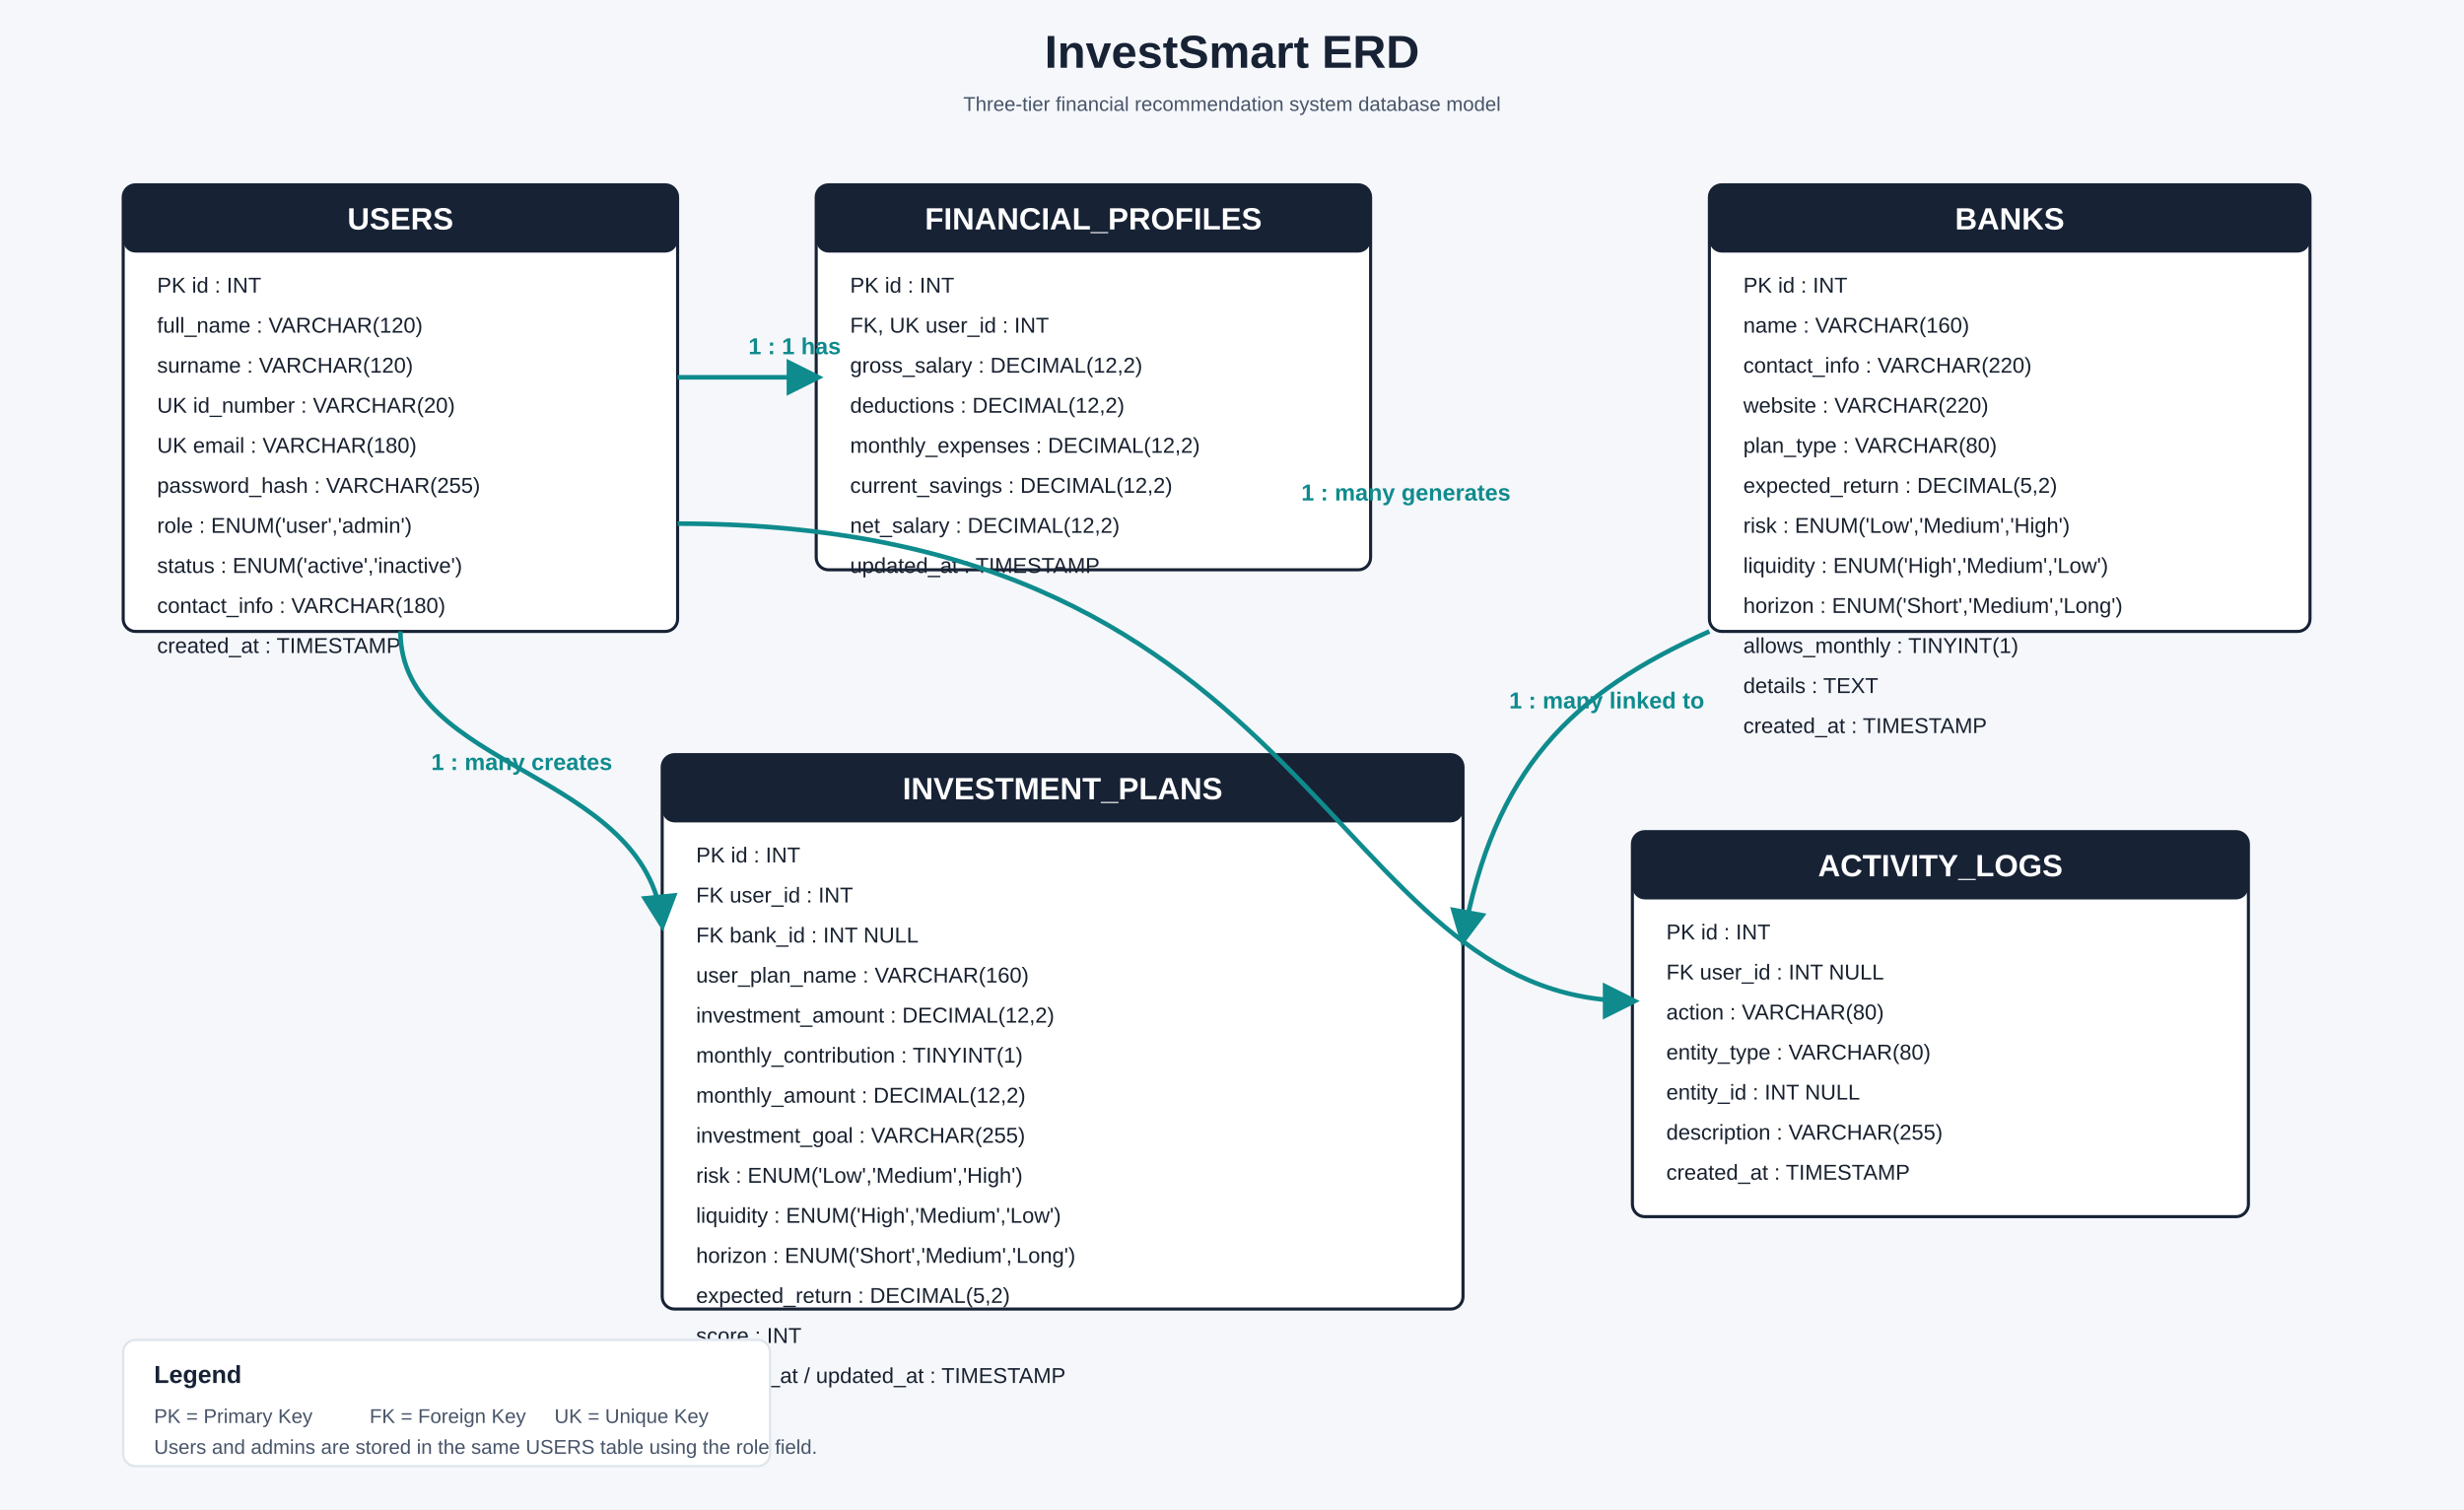
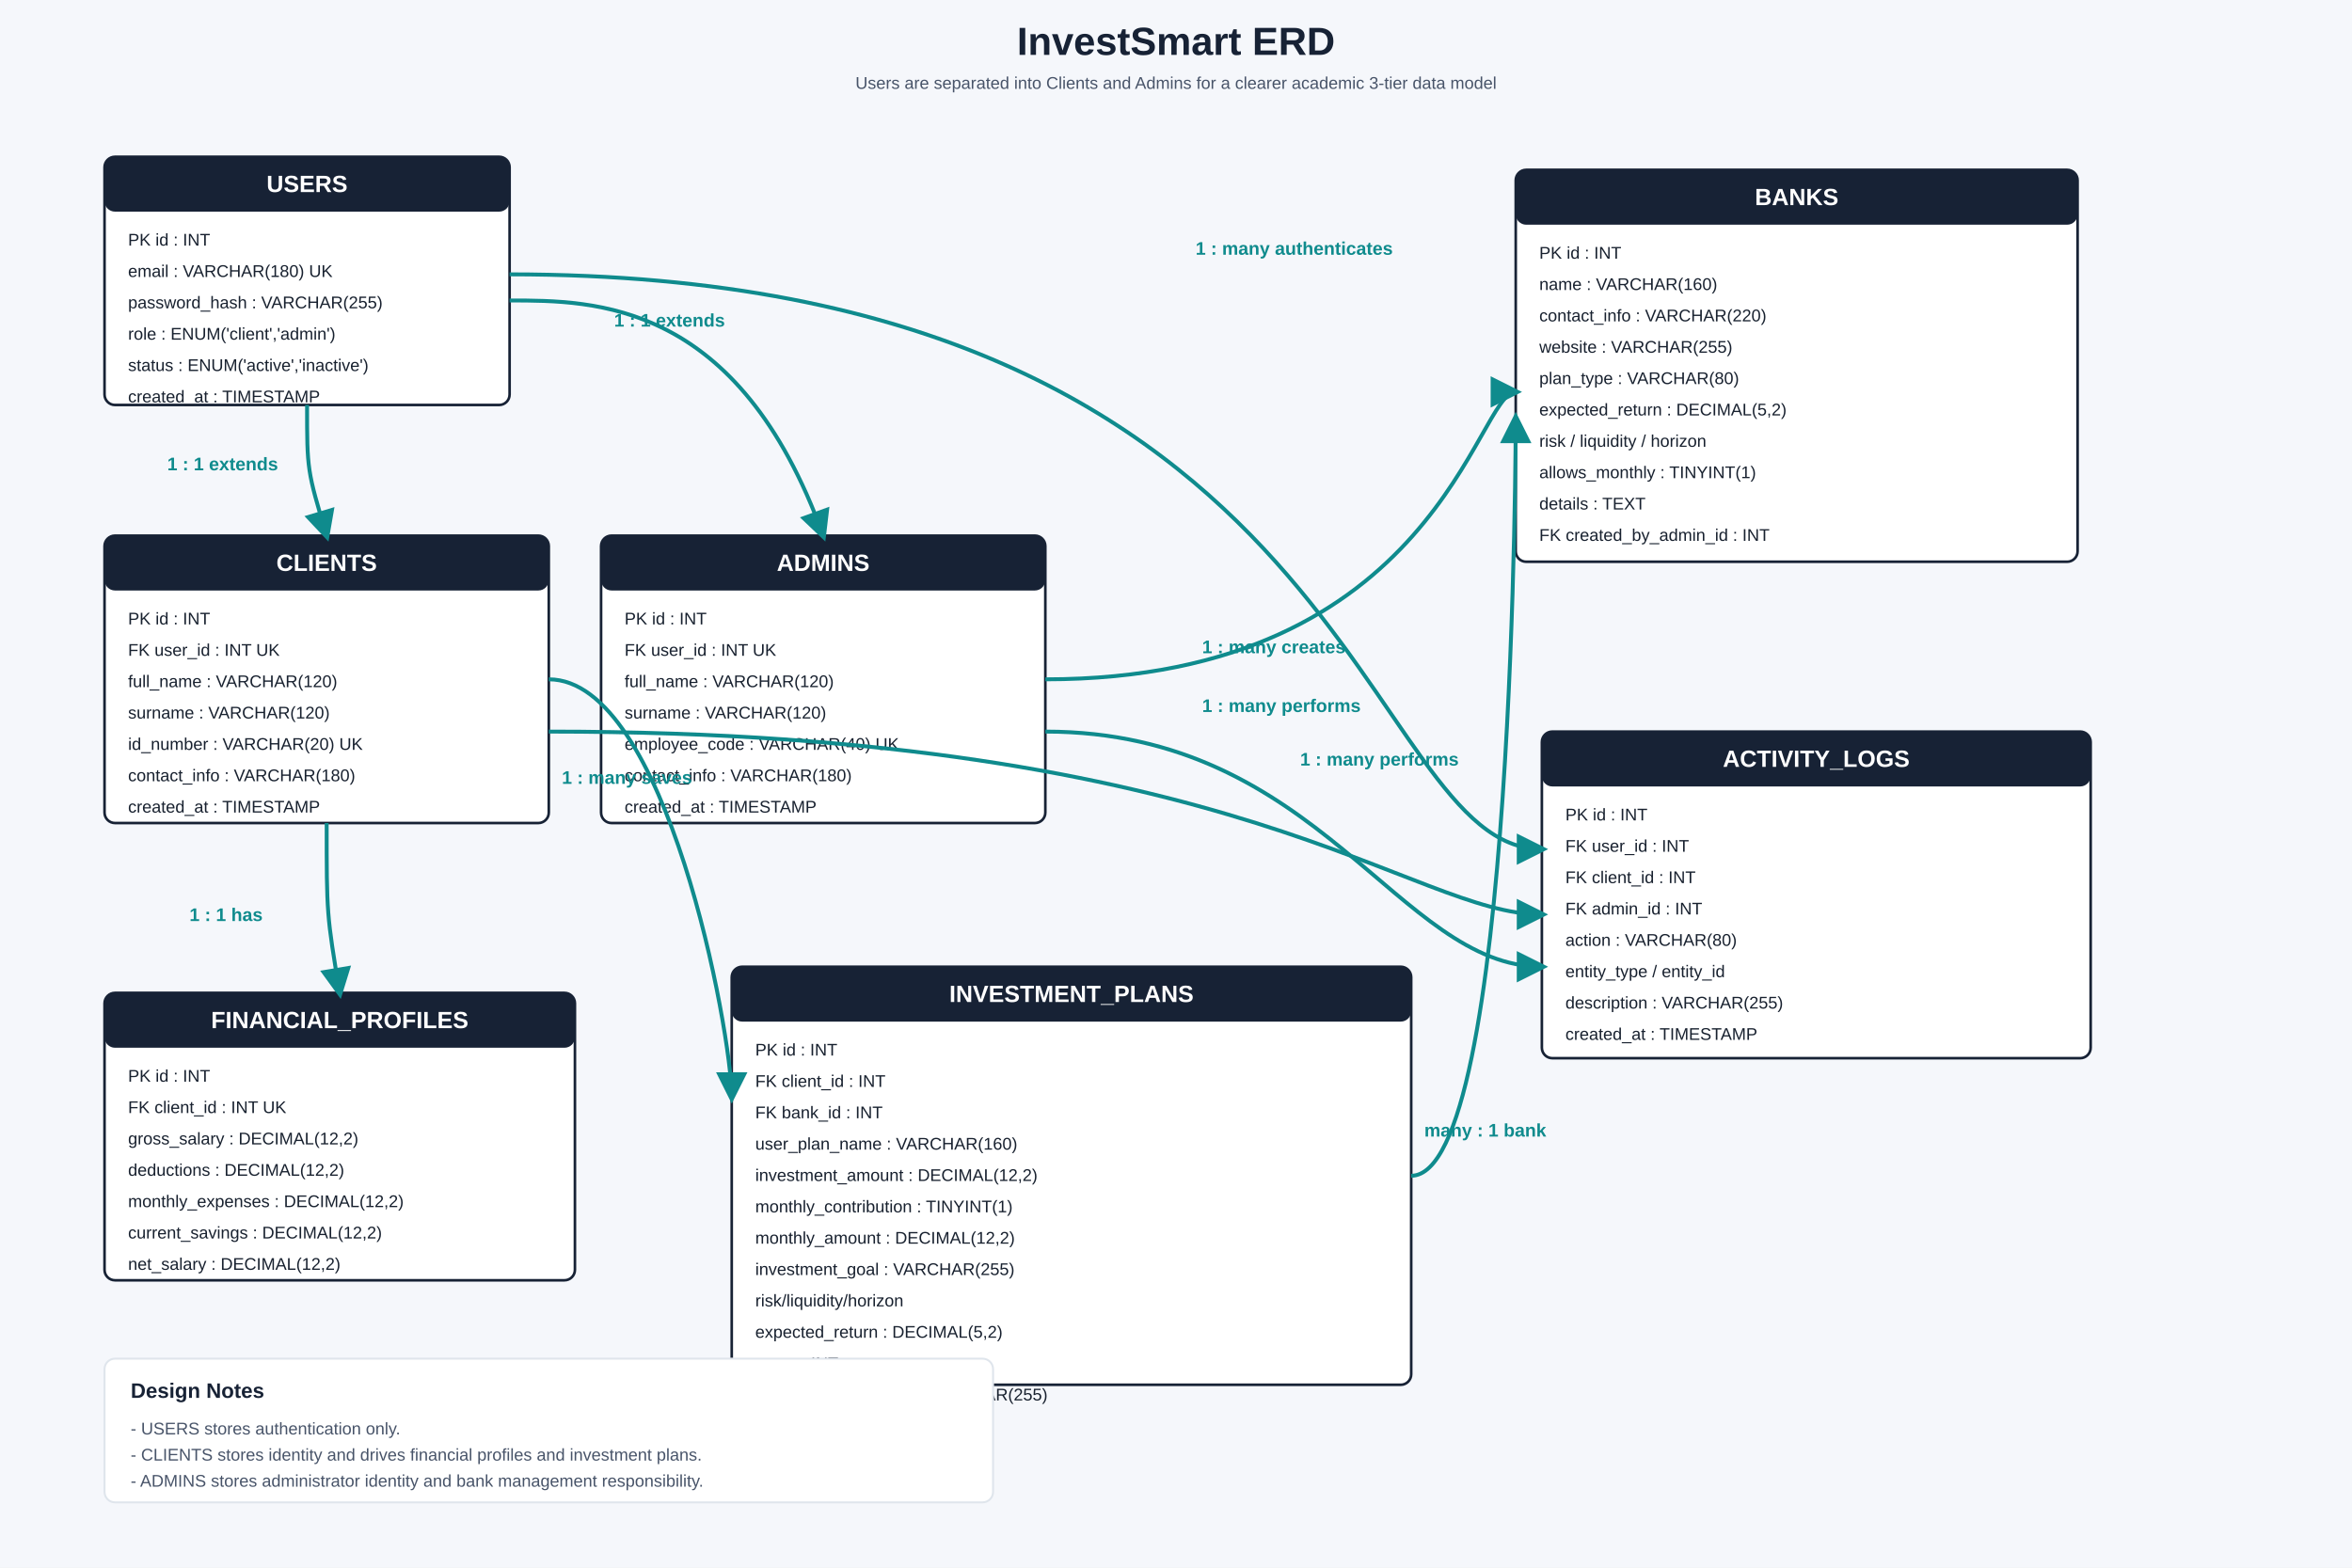
- <svg xmlns="http://www.w3.org/2000/svg" width="1600" height="980" viewBox="0 0 1600 980" fill="none">
+ <svg xmlns="http://www.w3.org/2000/svg" width="1800" height="1200" viewBox="0 0 1800 1200" fill="none">
  <defs>
    <style>
      .bg { fill: #f5f7fb; }
-       .entity { fill: #ffffff; stroke: #172235; stroke-width: 2; rx: 8; }
-       .header { fill: #172235; rx: 8; }
-       .title { font: 700 20px 'Segoe UI', Arial, sans-serif; fill: #ffffff; }
-       .field { font: 14px 'Segoe UI', Arial, sans-serif; fill: #18212f; }
+       .entity { fill: #ffffff; stroke: #172235; stroke-width: 2; }
+       .header { fill: #172235; }
+       .title { font: 700 18px 'Segoe UI', Arial, sans-serif; fill: #ffffff; }
+       .field { font: 13px 'Segoe UI', Arial, sans-serif; fill: #18212f; }
      .note { font: 13px 'Segoe UI', Arial, sans-serif; fill: #485469; }
-       .label { font: 700 15px 'Segoe UI', Arial, sans-serif; fill: #0f8b8d; }
+       .label { font: 700 14px 'Segoe UI', Arial, sans-serif; fill: #0f8b8d; }
      .line { stroke: #0f8b8d; stroke-width: 3; fill: none; }
-       .legend { fill: #ffffff; stroke: #dfe5ec; stroke-width: 1.5; rx: 8; }
-       .legend-title { font: 700 16px 'Segoe UI', Arial, sans-serif; fill: #172235; }
+       .legend { fill: #ffffff; stroke: #dfe5ec; stroke-width: 1.5; }
    </style>
    <marker id="arrow" viewBox="0 0 10 10" refX="8" refY="5" markerWidth="8" markerHeight="8" orient="auto-start-reverse">
      <path d="M 0 0 L 10 5 L 0 10 z" fill="#0f8b8d" />
    </marker>
  </defs>
-   <rect class="bg" x="0" y="0" width="1600" height="980" />
-   <text x="800" y="44" text-anchor="middle" style="font: 700 30px 'Segoe UI', Arial, sans-serif; fill: #172235;">InvestSmart ERD</text>
-   <text x="800" y="72" text-anchor="middle" class="note">Three-tier financial recommendation system database model</text>
-   <rect class="entity" x="80" y="120" width="360" height="290" />
-   <rect class="header" x="80" y="120" width="360" height="44" />
-   <text class="title" x="260" y="149" text-anchor="middle">USERS</text>
-   <text class="field" x="102" y="190">PK  id : INT</text>
-   <text class="field" x="102" y="216">full_name : VARCHAR(120)</text>
-   <text class="field" x="102" y="242">surname : VARCHAR(120)</text>
-   <text class="field" x="102" y="268">UK  id_number : VARCHAR(20)</text>
-   <text class="field" x="102" y="294">UK  email : VARCHAR(180)</text>
-   <text class="field" x="102" y="320">password_hash : VARCHAR(255)</text>
-   <text class="field" x="102" y="346">role : ENUM('user','admin')</text>
-   <text class="field" x="102" y="372">status : ENUM('active','inactive')</text>
-   <text class="field" x="102" y="398">contact_info : VARCHAR(180)</text>
-   <text class="field" x="102" y="424">created_at : TIMESTAMP</text>
-   <rect class="entity" x="530" y="120" width="360" height="250" />
-   <rect class="header" x="530" y="120" width="360" height="44" />
-   <text class="title" x="710" y="149" text-anchor="middle">FINANCIAL_PROFILES</text>
-   <text class="field" x="552" y="190">PK  id : INT</text>
-   <text class="field" x="552" y="216">FK, UK  user_id : INT</text>
-   <text class="field" x="552" y="242">gross_salary : DECIMAL(12,2)</text>
-   <text class="field" x="552" y="268">deductions : DECIMAL(12,2)</text>
-   <text class="field" x="552" y="294">monthly_expenses : DECIMAL(12,2)</text>
-   <text class="field" x="552" y="320">current_savings : DECIMAL(12,2)</text>
-   <text class="field" x="552" y="346">net_salary : DECIMAL(12,2)</text>
-   <text class="field" x="552" y="372">updated_at : TIMESTAMP</text>
-   <rect class="entity" x="1110" y="120" width="390" height="290" />
-   <rect class="header" x="1110" y="120" width="390" height="44" />
-   <text class="title" x="1305" y="149" text-anchor="middle">BANKS</text>
-   <text class="field" x="1132" y="190">PK  id : INT</text>
-   <text class="field" x="1132" y="216">name : VARCHAR(160)</text>
-   <text class="field" x="1132" y="242">contact_info : VARCHAR(220)</text>
-   <text class="field" x="1132" y="268">website : VARCHAR(220)</text>
-   <text class="field" x="1132" y="294">plan_type : VARCHAR(80)</text>
-   <text class="field" x="1132" y="320">expected_return : DECIMAL(5,2)</text>
-   <text class="field" x="1132" y="346">risk : ENUM('Low','Medium','High')</text>
-   <text class="field" x="1132" y="372">liquidity : ENUM('High','Medium','Low')</text>
-   <text class="field" x="1132" y="398">horizon : ENUM('Short','Medium','Long')</text>
-   <text class="field" x="1132" y="424">allows_monthly : TINYINT(1)</text>
-   <text class="field" x="1132" y="450">details : TEXT</text>
-   <text class="field" x="1132" y="476">created_at : TIMESTAMP</text>
-   <rect class="entity" x="430" y="490" width="520" height="360" />
-   <rect class="header" x="430" y="490" width="520" height="44" />
-   <text class="title" x="690" y="519" text-anchor="middle">INVESTMENT_PLANS</text>
-   <text class="field" x="452" y="560">PK  id : INT</text>
-   <text class="field" x="452" y="586">FK  user_id : INT</text>
-   <text class="field" x="452" y="612">FK  bank_id : INT NULL</text>
-   <text class="field" x="452" y="638">user_plan_name : VARCHAR(160)</text>
-   <text class="field" x="452" y="664">investment_amount : DECIMAL(12,2)</text>
-   <text class="field" x="452" y="690">monthly_contribution : TINYINT(1)</text>
-   <text class="field" x="452" y="716">monthly_amount : DECIMAL(12,2)</text>
-   <text class="field" x="452" y="742">investment_goal : VARCHAR(255)</text>
-   <text class="field" x="452" y="768">risk : ENUM('Low','Medium','High')</text>
-   <text class="field" x="452" y="794">liquidity : ENUM('High','Medium','Low')</text>
-   <text class="field" x="452" y="820">horizon : ENUM('Short','Medium','Long')</text>
-   <text class="field" x="452" y="846">expected_return : DECIMAL(5,2)</text>
-   <text class="field" x="452" y="872">score : INT</text>
-   <text class="field" x="452" y="898">created_at / updated_at : TIMESTAMP</text>
-   <rect class="entity" x="1060" y="540" width="400" height="250" />
-   <rect class="header" x="1060" y="540" width="400" height="44" />
-   <text class="title" x="1260" y="569" text-anchor="middle">ACTIVITY_LOGS</text>
-   <text class="field" x="1082" y="610">PK  id : INT</text>
-   <text class="field" x="1082" y="636">FK  user_id : INT NULL</text>
-   <text class="field" x="1082" y="662">action : VARCHAR(80)</text>
-   <text class="field" x="1082" y="688">entity_type : VARCHAR(80)</text>
-   <text class="field" x="1082" y="714">entity_id : INT NULL</text>
-   <text class="field" x="1082" y="740">description : VARCHAR(255)</text>
-   <text class="field" x="1082" y="766">created_at : TIMESTAMP</text>
-   <path class="line" d="M440 245 C490 245, 490 245, 530 245" marker-end="url(#arrow)" />
-   <text class="label" x="486" y="230">1 : 1 has</text>
-   <path class="line" d="M260 410 C260 500, 420 500, 430 600" marker-end="url(#arrow)" />
-   <text class="label" x="280" y="500">1 : many creates</text>
-   <path class="line" d="M1110 410 C1020 450, 970 500, 950 610" marker-end="url(#arrow)" />
-   <text class="label" x="980" y="460">1 : many linked to</text>
-   <path class="line" d="M440 340 C860 340, 860 650, 1060 650" marker-end="url(#arrow)" />
-   <text class="label" x="845" y="325">1 : many generates</text>
-   <rect class="legend" x="80" y="870" width="420" height="82" />
-   <text class="legend-title" x="100" y="898">Legend</text>
-   <text class="note" x="100" y="924">PK = Primary Key</text>
-   <text class="note" x="240" y="924">FK = Foreign Key</text>
-   <text class="note" x="360" y="924">UK = Unique Key</text>
-   <text class="note" x="100" y="944">Users and admins are stored in the same USERS table using the role field.</text>
+   <rect class="bg" x="0" y="0" width="1800" height="1200" />
+   <text x="900" y="42" text-anchor="middle" style="font:700 30px 'Segoe UI', Arial, sans-serif; fill:#172235;">InvestSmart ERD</text>
+   <text x="900" y="68" text-anchor="middle" class="note">Users are separated into Clients and Admins for a clearer academic 3-tier data model</text>
+   <g transform="translate(80,120)">
+     <rect class="entity" width="310" height="190" rx="8" />
+     <rect class="header" width="310" height="42" rx="8" />
+     <text class="title" x="155" y="27" text-anchor="middle">USERS</text>
+     <text class="field" x="18" y="68">PK id : INT</text>
+     <text class="field" x="18" y="92">email : VARCHAR(180) UK</text>
+     <text class="field" x="18" y="116">password_hash : VARCHAR(255)</text>
+     <text class="field" x="18" y="140">role : ENUM('client','admin')</text>
+     <text class="field" x="18" y="164">status : ENUM('active','inactive')</text>
+     <text class="field" x="18" y="188">created_at : TIMESTAMP</text>
+   </g>
+   <g transform="translate(80,410)">
+     <rect class="entity" width="340" height="220" rx="8" />
+     <rect class="header" width="340" height="42" rx="8" />
+     <text class="title" x="170" y="27" text-anchor="middle">CLIENTS</text>
+     <text class="field" x="18" y="68">PK id : INT</text>
+     <text class="field" x="18" y="92">FK user_id : INT UK</text>
+     <text class="field" x="18" y="116">full_name : VARCHAR(120)</text>
+     <text class="field" x="18" y="140">surname : VARCHAR(120)</text>
+     <text class="field" x="18" y="164">id_number : VARCHAR(20) UK</text>
+     <text class="field" x="18" y="188">contact_info : VARCHAR(180)</text>
+     <text class="field" x="18" y="212">created_at : TIMESTAMP</text>
+   </g>
+   <g transform="translate(460,410)">
+     <rect class="entity" width="340" height="220" rx="8" />
+     <rect class="header" width="340" height="42" rx="8" />
+     <text class="title" x="170" y="27" text-anchor="middle">ADMINS</text>
+     <text class="field" x="18" y="68">PK id : INT</text>
+     <text class="field" x="18" y="92">FK user_id : INT UK</text>
+     <text class="field" x="18" y="116">full_name : VARCHAR(120)</text>
+     <text class="field" x="18" y="140">surname : VARCHAR(120)</text>
+     <text class="field" x="18" y="164">employee_code : VARCHAR(40) UK</text>
+     <text class="field" x="18" y="188">contact_info : VARCHAR(180)</text>
+     <text class="field" x="18" y="212">created_at : TIMESTAMP</text>
+   </g>
+   <g transform="translate(80,760)">
+     <rect class="entity" width="360" height="220" rx="8" />
+     <rect class="header" width="360" height="42" rx="8" />
+     <text class="title" x="180" y="27" text-anchor="middle">FINANCIAL_PROFILES</text>
+     <text class="field" x="18" y="68">PK id : INT</text>
+     <text class="field" x="18" y="92">FK client_id : INT UK</text>
+     <text class="field" x="18" y="116">gross_salary : DECIMAL(12,2)</text>
+     <text class="field" x="18" y="140">deductions : DECIMAL(12,2)</text>
+     <text class="field" x="18" y="164">monthly_expenses : DECIMAL(12,2)</text>
+     <text class="field" x="18" y="188">current_savings : DECIMAL(12,2)</text>
+     <text class="field" x="18" y="212">net_salary : DECIMAL(12,2)</text>
+   </g>
+   <g transform="translate(560,740)">
+     <rect class="entity" width="520" height="320" rx="8" />
+     <rect class="header" width="520" height="42" rx="8" />
+     <text class="title" x="260" y="27" text-anchor="middle">INVESTMENT_PLANS</text>
+     <text class="field" x="18" y="68">PK id : INT</text>
+     <text class="field" x="18" y="92">FK client_id : INT</text>
+     <text class="field" x="18" y="116">FK bank_id : INT</text>
+     <text class="field" x="18" y="140">user_plan_name : VARCHAR(160)</text>
+     <text class="field" x="18" y="164">investment_amount : DECIMAL(12,2)</text>
+     <text class="field" x="18" y="188">monthly_contribution : TINYINT(1)</text>
+     <text class="field" x="18" y="212">monthly_amount : DECIMAL(12,2)</text>
+     <text class="field" x="18" y="236">investment_goal : VARCHAR(255)</text>
+     <text class="field" x="18" y="260">risk/liquidity/horizon</text>
+     <text class="field" x="18" y="284">expected_return : DECIMAL(5,2)</text>
+     <text class="field" x="18" y="308">score : INT</text>
+     <text class="field" x="18" y="332">bank_investment_url : VARCHAR(255)</text>
+   </g>
+   <g transform="translate(1160,130)">
+     <rect class="entity" width="430" height="300" rx="8" />
+     <rect class="header" width="430" height="42" rx="8" />
+     <text class="title" x="215" y="27" text-anchor="middle">BANKS</text>
+     <text class="field" x="18" y="68">PK id : INT</text>
+     <text class="field" x="18" y="92">name : VARCHAR(160)</text>
+     <text class="field" x="18" y="116">contact_info : VARCHAR(220)</text>
+     <text class="field" x="18" y="140">website : VARCHAR(255)</text>
+     <text class="field" x="18" y="164">plan_type : VARCHAR(80)</text>
+     <text class="field" x="18" y="188">expected_return : DECIMAL(5,2)</text>
+     <text class="field" x="18" y="212">risk / liquidity / horizon</text>
+     <text class="field" x="18" y="236">allows_monthly : TINYINT(1)</text>
+     <text class="field" x="18" y="260">details : TEXT</text>
+     <text class="field" x="18" y="284">FK created_by_admin_id : INT</text>
+   </g>
+   <g transform="translate(1180,560)">
+     <rect class="entity" width="420" height="250" rx="8" />
+     <rect class="header" width="420" height="42" rx="8" />
+     <text class="title" x="210" y="27" text-anchor="middle">ACTIVITY_LOGS</text>
+     <text class="field" x="18" y="68">PK id : INT</text>
+     <text class="field" x="18" y="92">FK user_id : INT</text>
+     <text class="field" x="18" y="116">FK client_id : INT</text>
+     <text class="field" x="18" y="140">FK admin_id : INT</text>
+     <text class="field" x="18" y="164">action : VARCHAR(80)</text>
+     <text class="field" x="18" y="188">entity_type / entity_id</text>
+     <text class="field" x="18" y="212">description : VARCHAR(255)</text>
+     <text class="field" x="18" y="236">created_at : TIMESTAMP</text>
+   </g>
+   <path class="line" d="M235 310 C235 360, 235 360, 250 410" marker-end="url(#arrow)" />
+   <text class="label" x="128" y="360">1 : 1 extends</text>
+   <path class="line" d="M390 230 C455 230, 565 230, 630 410" marker-end="url(#arrow)" />
+   <text class="label" x="470" y="250">1 : 1 extends</text>
+   <path class="line" d="M250 630 C250 700, 250 700, 260 760" marker-end="url(#arrow)" />
+   <text class="label" x="145" y="705">1 : 1 has</text>
+   <path class="line" d="M420 520 C510 520, 560 790, 560 840" marker-end="url(#arrow)" />
+   <text class="label" x="430" y="600">1 : many saves</text>
+   <path class="line" d="M800 520 C1100 520, 1130 300, 1160 300" marker-end="url(#arrow)" />
+   <text class="label" x="920" y="500">1 : many creates</text>
+   <path class="line" d="M1080 900 C1160 900, 1160 320, 1160 320" marker-end="url(#arrow)" />
+   <text class="label" x="1090" y="870">many : 1 bank</text>
+   <path class="line" d="M390 210 C1040 210, 1040 650, 1180 650" marker-end="url(#arrow)" />
+   <text class="label" x="915" y="195">1 : many authenticates</text>
+   <path class="line" d="M420 560 C950 560, 1080 700, 1180 700" marker-end="url(#arrow)" />
+   <text class="label" x="920" y="545">1 : many performs</text>
+   <path class="line" d="M800 560 C1010 560, 1070 740, 1180 740" marker-end="url(#arrow)" />
+   <text class="label" x="995" y="586">1 : many performs</text>
+   <rect class="legend" x="80" y="1040" width="680" height="110" rx="8" />
+   <text x="100" y="1070" style="font:700 16px 'Segoe UI', Arial, sans-serif; fill:#172235;">Design Notes</text>
+   <text class="note" x="100" y="1098">- USERS stores authentication only.</text>
+   <text class="note" x="100" y="1118">- CLIENTS stores identity and drives financial profiles and investment plans.</text>
+   <text class="note" x="100" y="1138">- ADMINS stores administrator identity and bank management responsibility.</text>
</svg>
